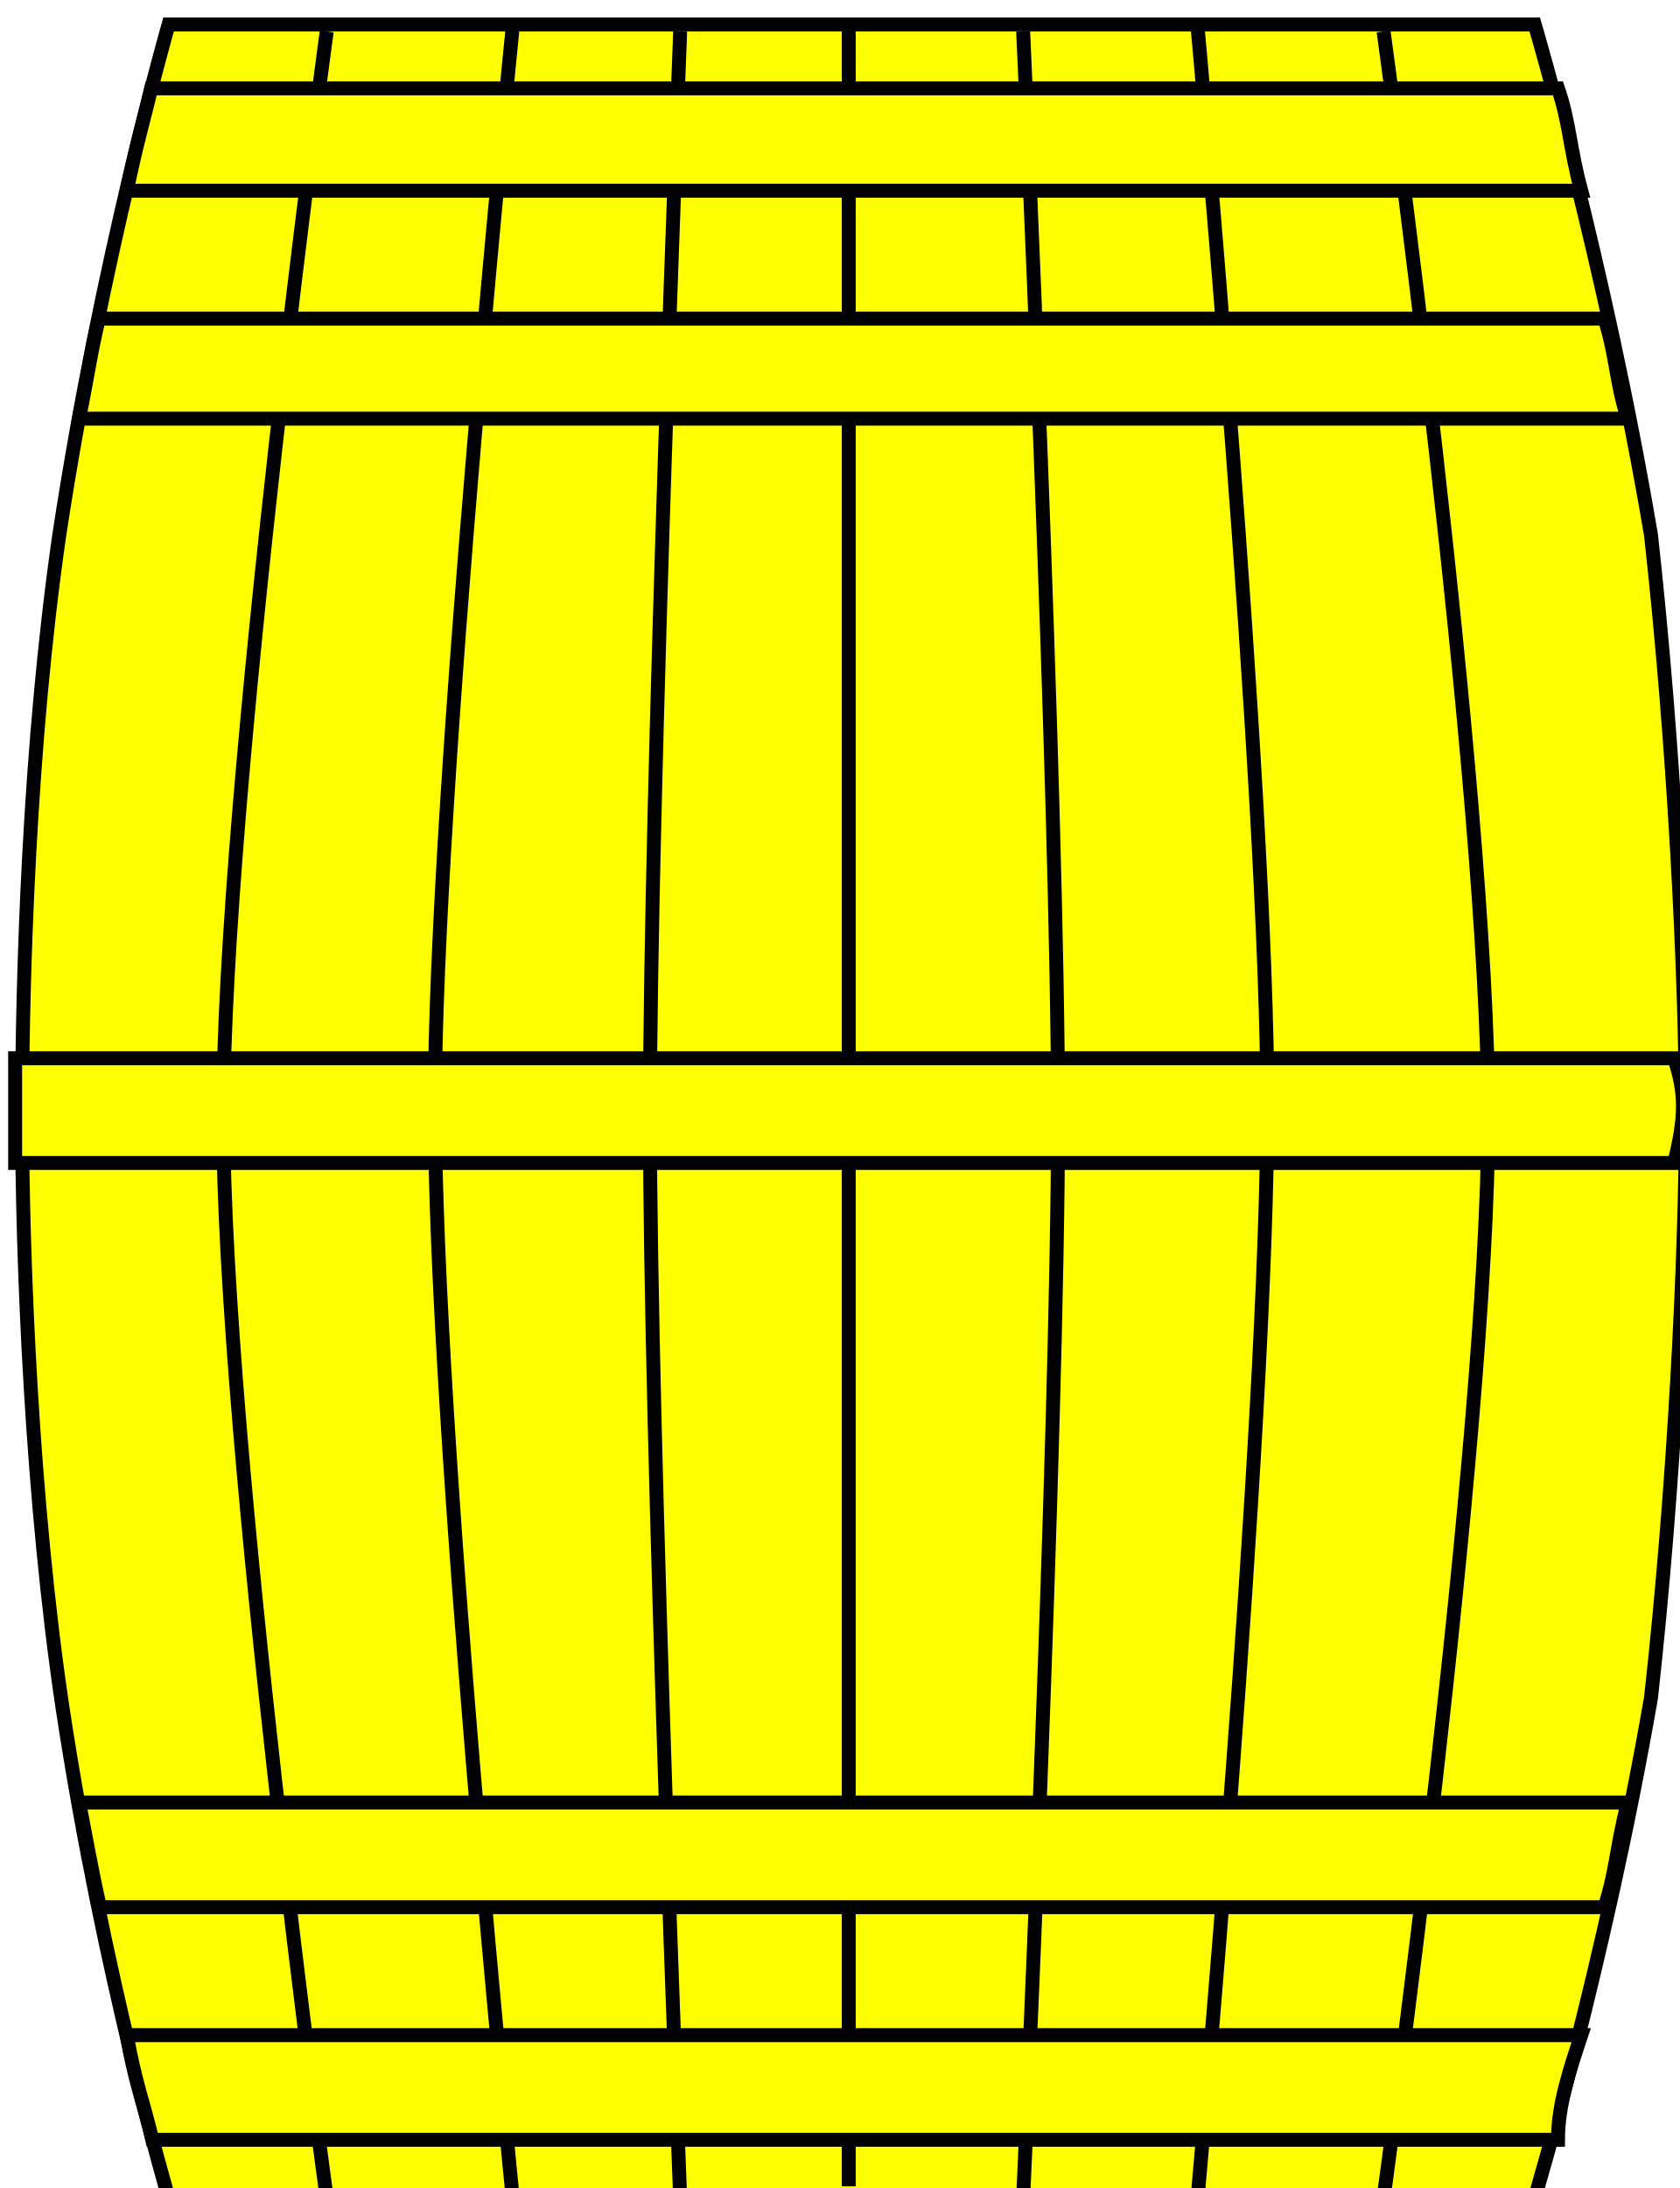
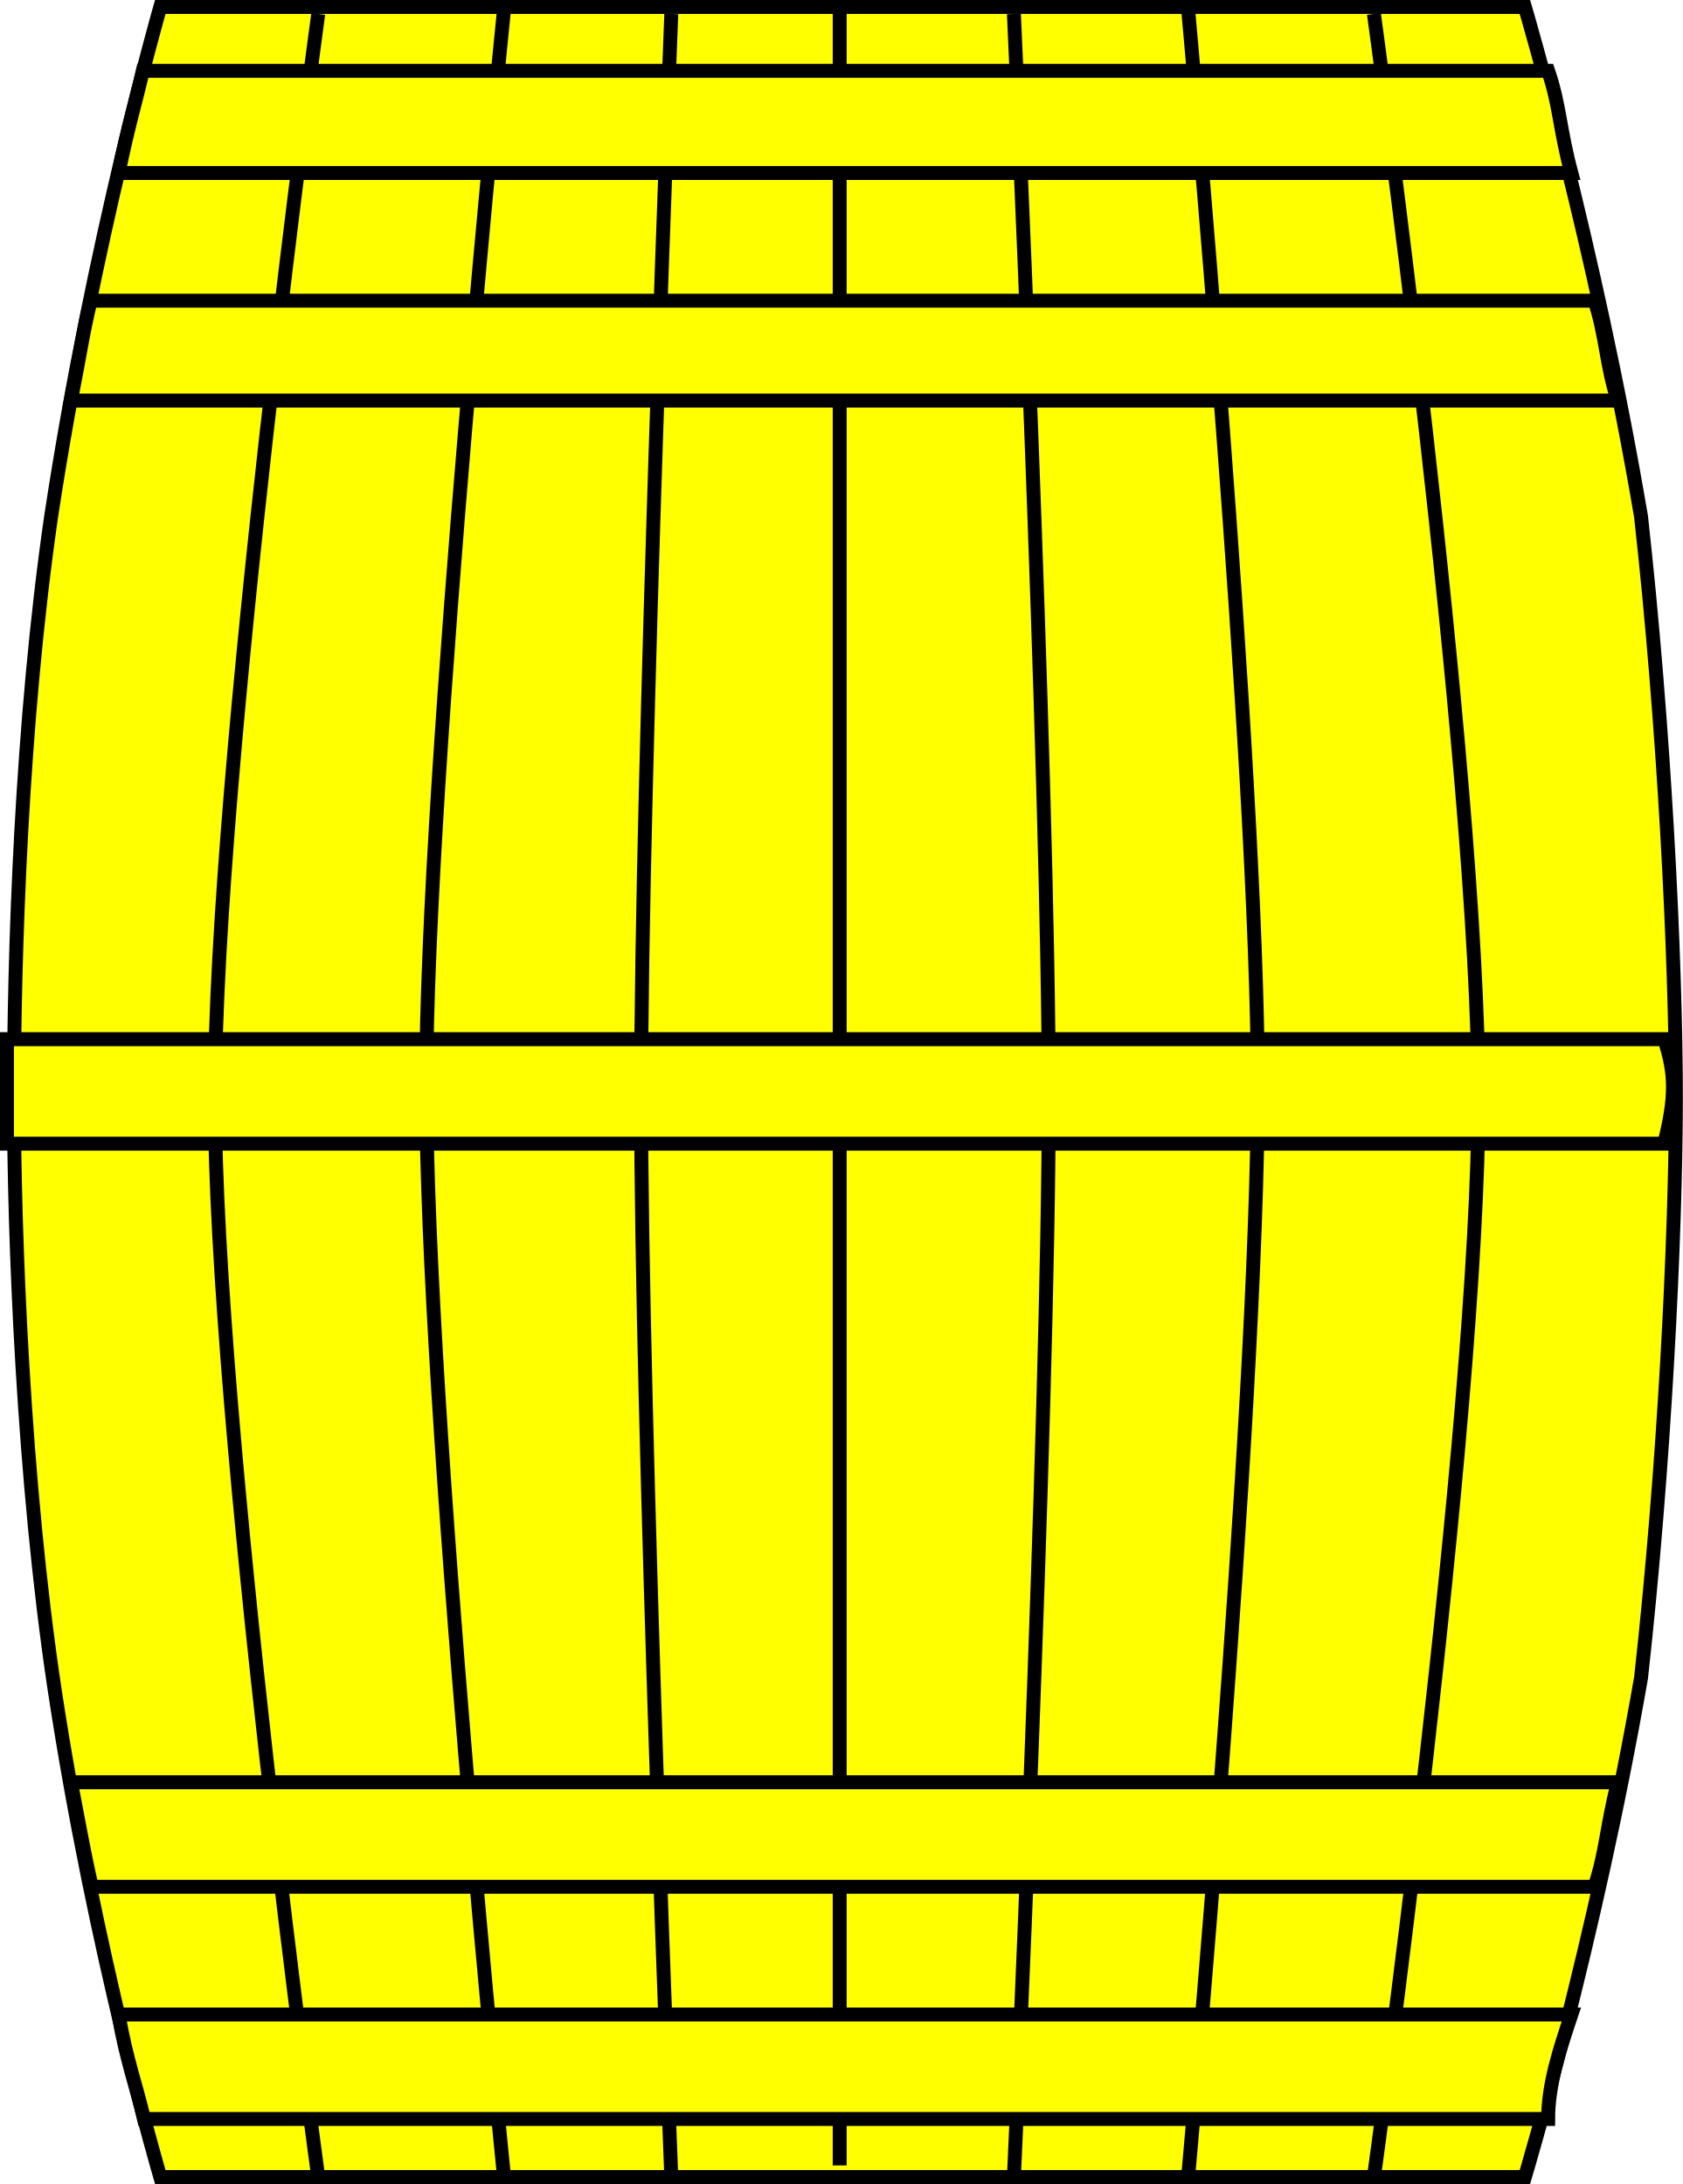
- <svg xmlns="http://www.w3.org/2000/svg" width="144.443" height="188.145" version="1.1">
-   <g style="fill:#ffff00;fill-opacity:1;fill-rule:evenodd;stroke:#000000;stroke-width:3;stroke-linecap:butt;stroke-linejoin:miter;stroke-miterlimit:4;stroke-opacity:1;stroke-dasharray:none" id="body">
-     <path stroke-width="1.2" d="m 14.5,2.1 117.5,0 c 0,0 6,20.3 10,43.9 2,18 3,38 3,50 0,12 -1,32 -3,50 -4,23 -10,43 -10,43 l -117.5,0 c 0,0 -5.6,-19 -9.1,-42 C 2.7,129 1.9,108 1.9,96 1.9,84 2.5,64 5.1,46 8.7,22.3 14.5,2.1 14.5,2.1 z" />
-     <path stroke-width="1.2" d="m 58.5,2.7 c 0,0 -2.6,65.3 -2.6,93.3 0,28 2.6,93 2.6,93 M 44.1,2.3 c 0,0 -6.7,65.7 -6.7,92.7 0,28 6.7,94 6.7,94 M 28.1,2.7 c 0,0 -8.9,65.3 -8.9,93.3 0,28 8.9,93 8.9,93 M 88,2.7 c 0,0 3,65.3 3,93.3 0,28 -3,93 -3,93 M 103,2.3 c 0,0 6,65.7 6,92.7 0,28 -6,94 -6,94 M 119,2.7 c 0,0 9,65.3 9,93.3 0,28 -9,93 -9,93 M 73,2.1 73,188" />
-   </g>
-   <g style="fill:#ffff00;fill-opacity:1;fill-rule:evenodd;stroke:#000000;stroke-width:3;stroke-linecap:butt;stroke-linejoin:miter;stroke-miterlimit:4;stroke-opacity:1;stroke-dasharray:none" id="hooped">
-     <path stroke-width="1.2" d="m 1.3,100 c 0,-3 0,-5 0,-9 L 144,91 c 1,3 1,5 0,9 z m 7.3,64 c -0.7,-3 -1.2,-6 -1.8,-9 l 133.2,0 c -1,4 -1,6 -2,9 z m 4.5,20 c -0.7,-3 -1.5,-5 -2.2,-9 l 125.1,0 c -1,3 -2,6 -2,9 z M 8.5,27.4 C 7.8,30.3 7.6,32 6.8,36 L 140,36 c -1,-3 -1,-5.6 -2,-8.6 z M 13,7.6 c -0.7,3 -1.2,4.5 -2.1,8.8 l 125.1,0 c -1,-3.7 -1,-5.9 -2,-8.8 z" />
+ <svg xmlns="http://www.w3.org/2000/svg" width="144.9" height="188.1" version="1.1" id="svg4440">
+   <defs id="defs4444" />
+   <g id="g5294">
+     <g style="fill:#ffff00;fill-opacity:1;fill-rule:evenodd;stroke:#000000;stroke-width:3;stroke-linecap:butt;stroke-linejoin:miter;stroke-miterlimit:4;stroke-dasharray:none;stroke-opacity:1" id="body" transform="translate(-0.7,-1.5)">
+       <path stroke-width="1.2" d="M 14.5,2.1 H 132 c 0,0 6,20.3 10,43.9 2,18 3,38 3,50 0,12 -1,32 -3,50 -4,23 -10,43 -10,43 H 14.5 c 0,0 -5.6,-19 -9.1,-42 C 2.7,129 1.9,108 1.9,96 1.9,84 2.5,64 5.1,46 8.7,22.3 14.5,2.1 14.5,2.1 Z" id="path4432" />
+       <path stroke-width="1.2" d="m 58.5,2.7 c 0,0 -2.6,65.3 -2.6,93.3 0,28 2.6,93 2.6,93 M 44.1,2.3 c 0,0 -6.7,65.7 -6.7,92.7 0,28 6.7,94 6.7,94 M 28.1,2.7 c 0,0 -8.9,65.3 -8.9,93.3 0,28 8.9,93 8.9,93 M 88,2.7 c 0,0 3,65.3 3,93.3 0,28 -3,93 -3,93 M 103,2.3 c 0,0 6,65.7 6,92.7 0,28 -6,94 -6,94 M 119,2.7 c 0,0 9,65.3 9,93.3 0,28 -9,93 -9,93 M 73,2.1 V 188" id="path4434" />
+     </g>
+     <g style="fill:#ffff00;fill-opacity:1;fill-rule:evenodd;stroke:#000000;stroke-width:3;stroke-linecap:butt;stroke-linejoin:miter;stroke-miterlimit:4;stroke-dasharray:none;stroke-opacity:1" id="hooped" transform="translate(-0.7,-1.5)">
+       <path stroke-width="1.2" d="m 1.3,100 c 0,-3 0,-5 0,-9 H 144 c 1,3 1,5 0,9 z m 7.3,64 C 7.9,161 7.4,158 6.8,155 H 140 c -1,4 -1,6 -2,9 z m 4.5,20 c -0.7,-3 -1.5,-5 -2.2,-9 H 136 c -1,3 -2,6 -2,9 z M 8.5,27.4 C 7.8,30.3 7.6,32 6.8,36 H 140 c -1,-3 -1,-5.6 -2,-8.6 z M 13,7.6 c -0.7,3 -1.2,4.5 -2.1,8.8 H 136 c -1,-3.7 -1,-5.9 -2,-8.8 z" id="path4437" />
+     </g>
  </g>
</svg>
